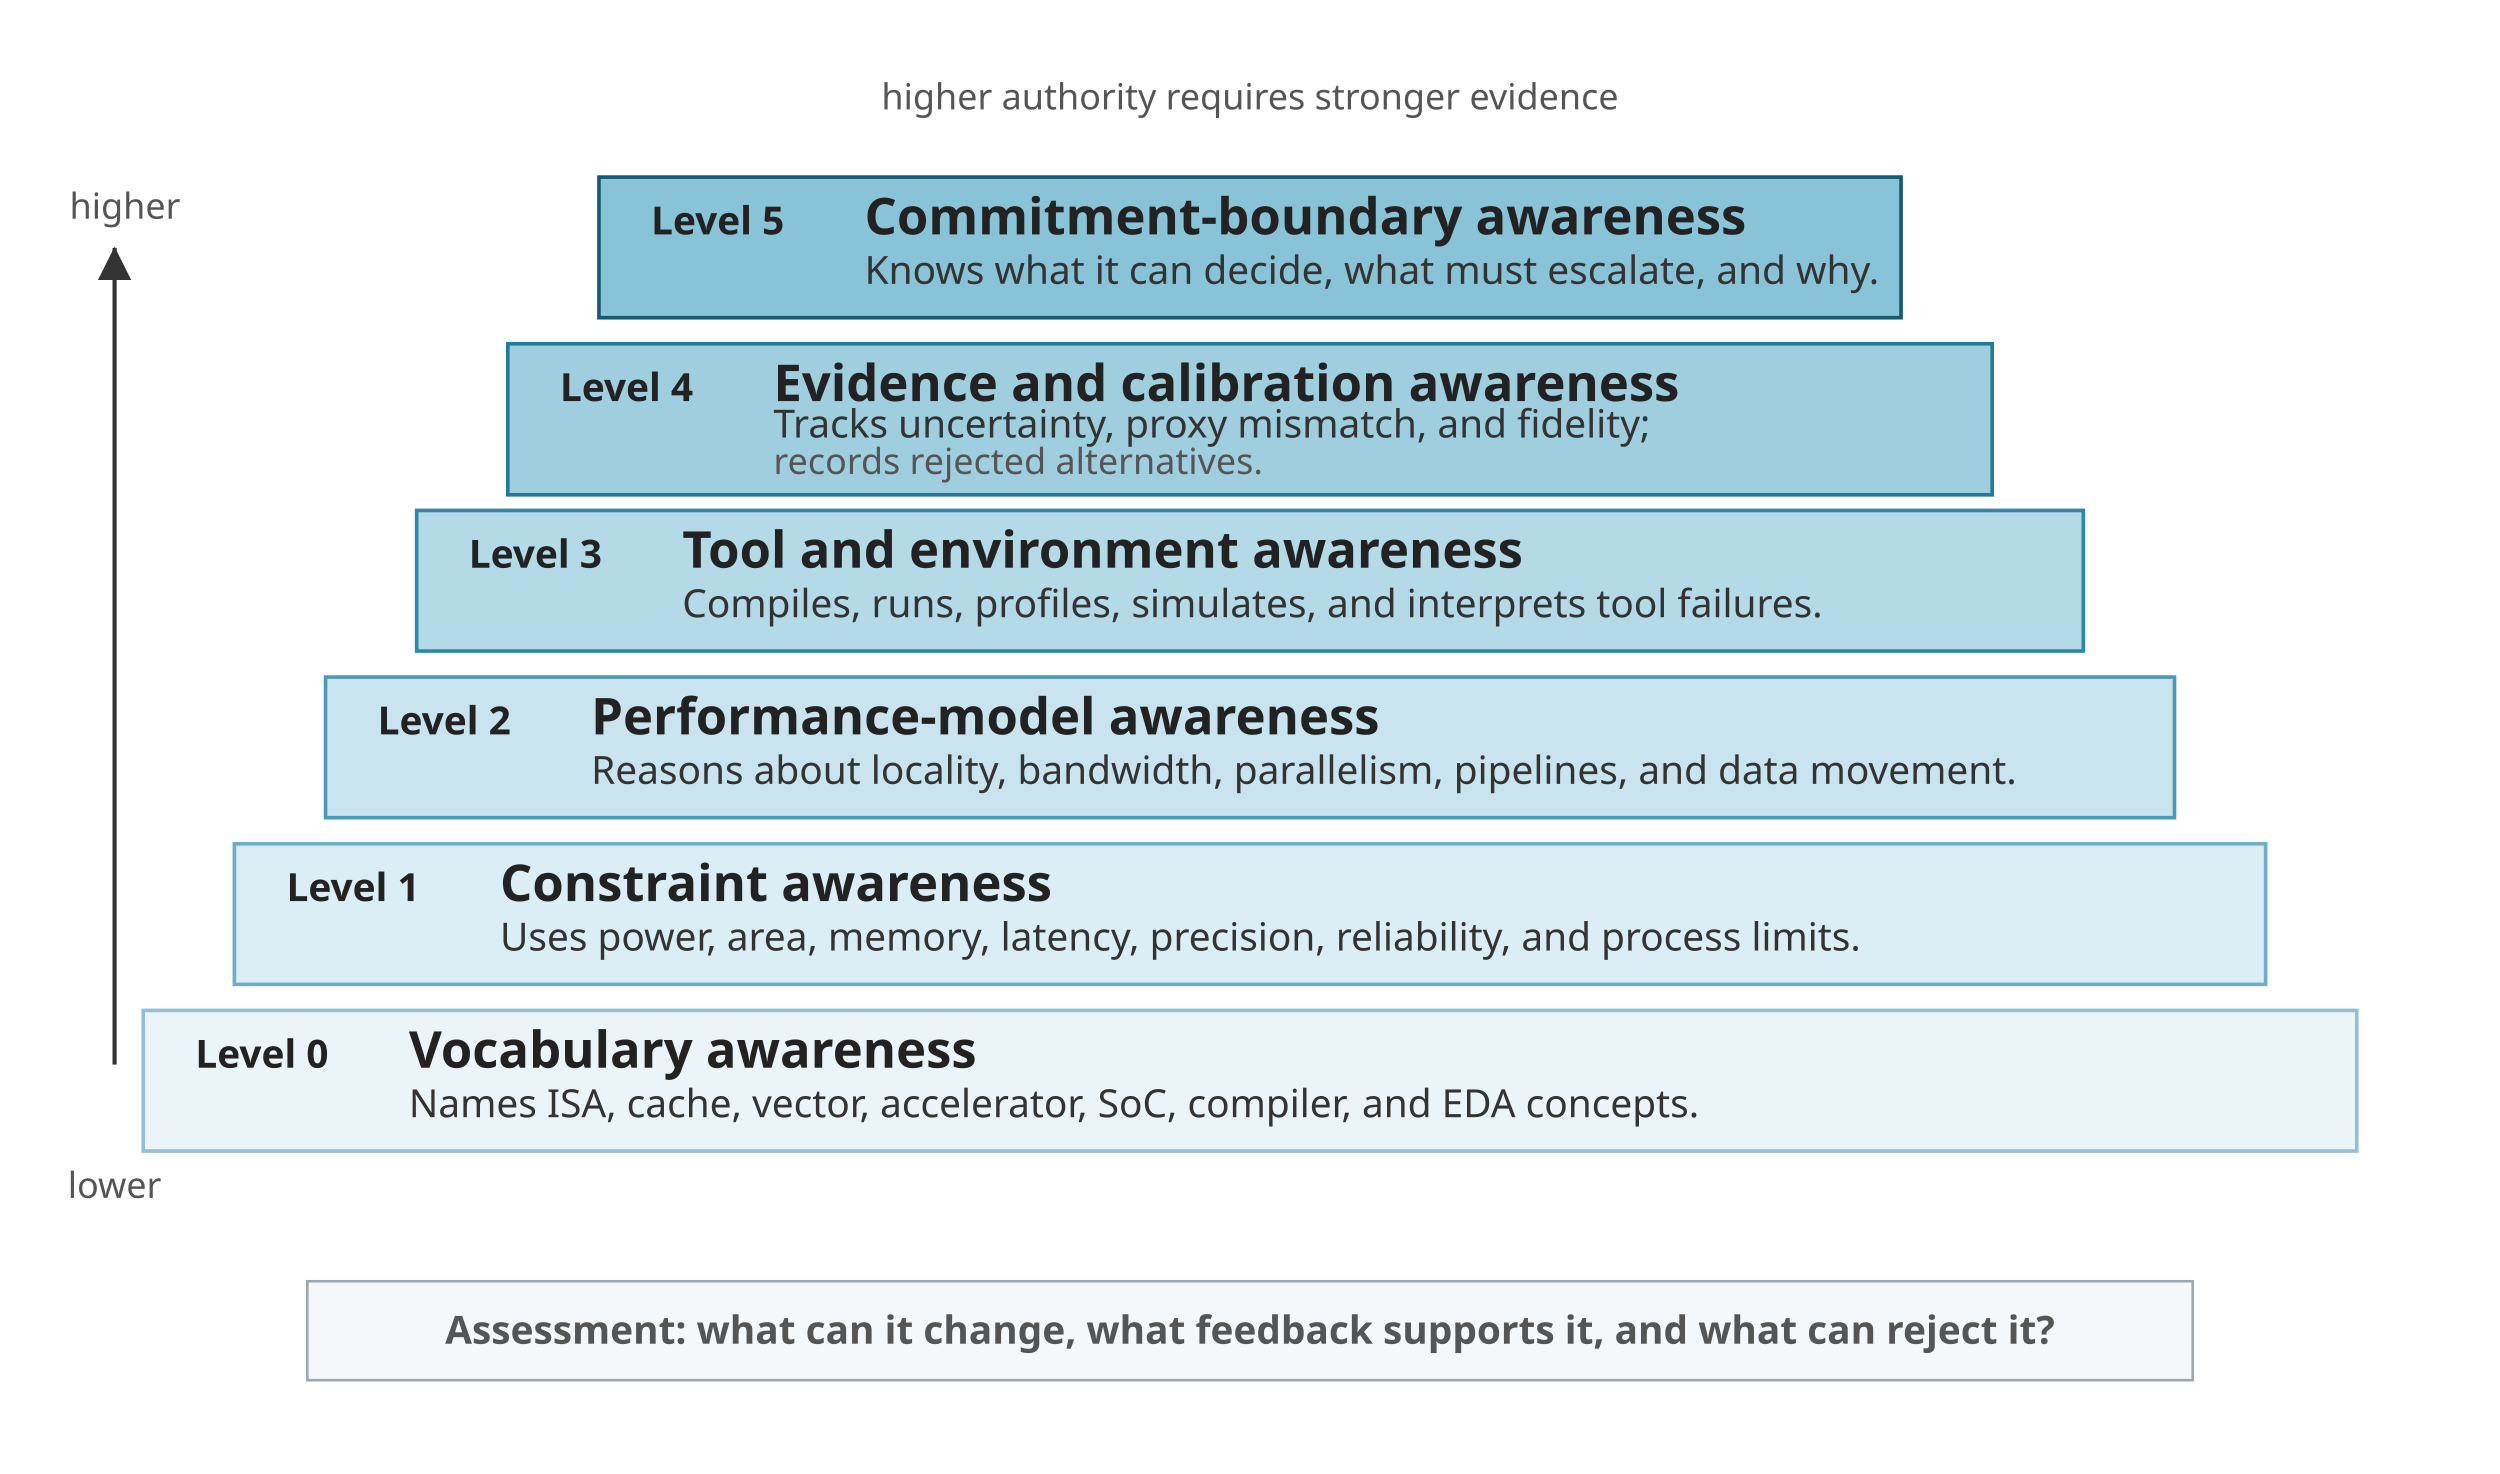
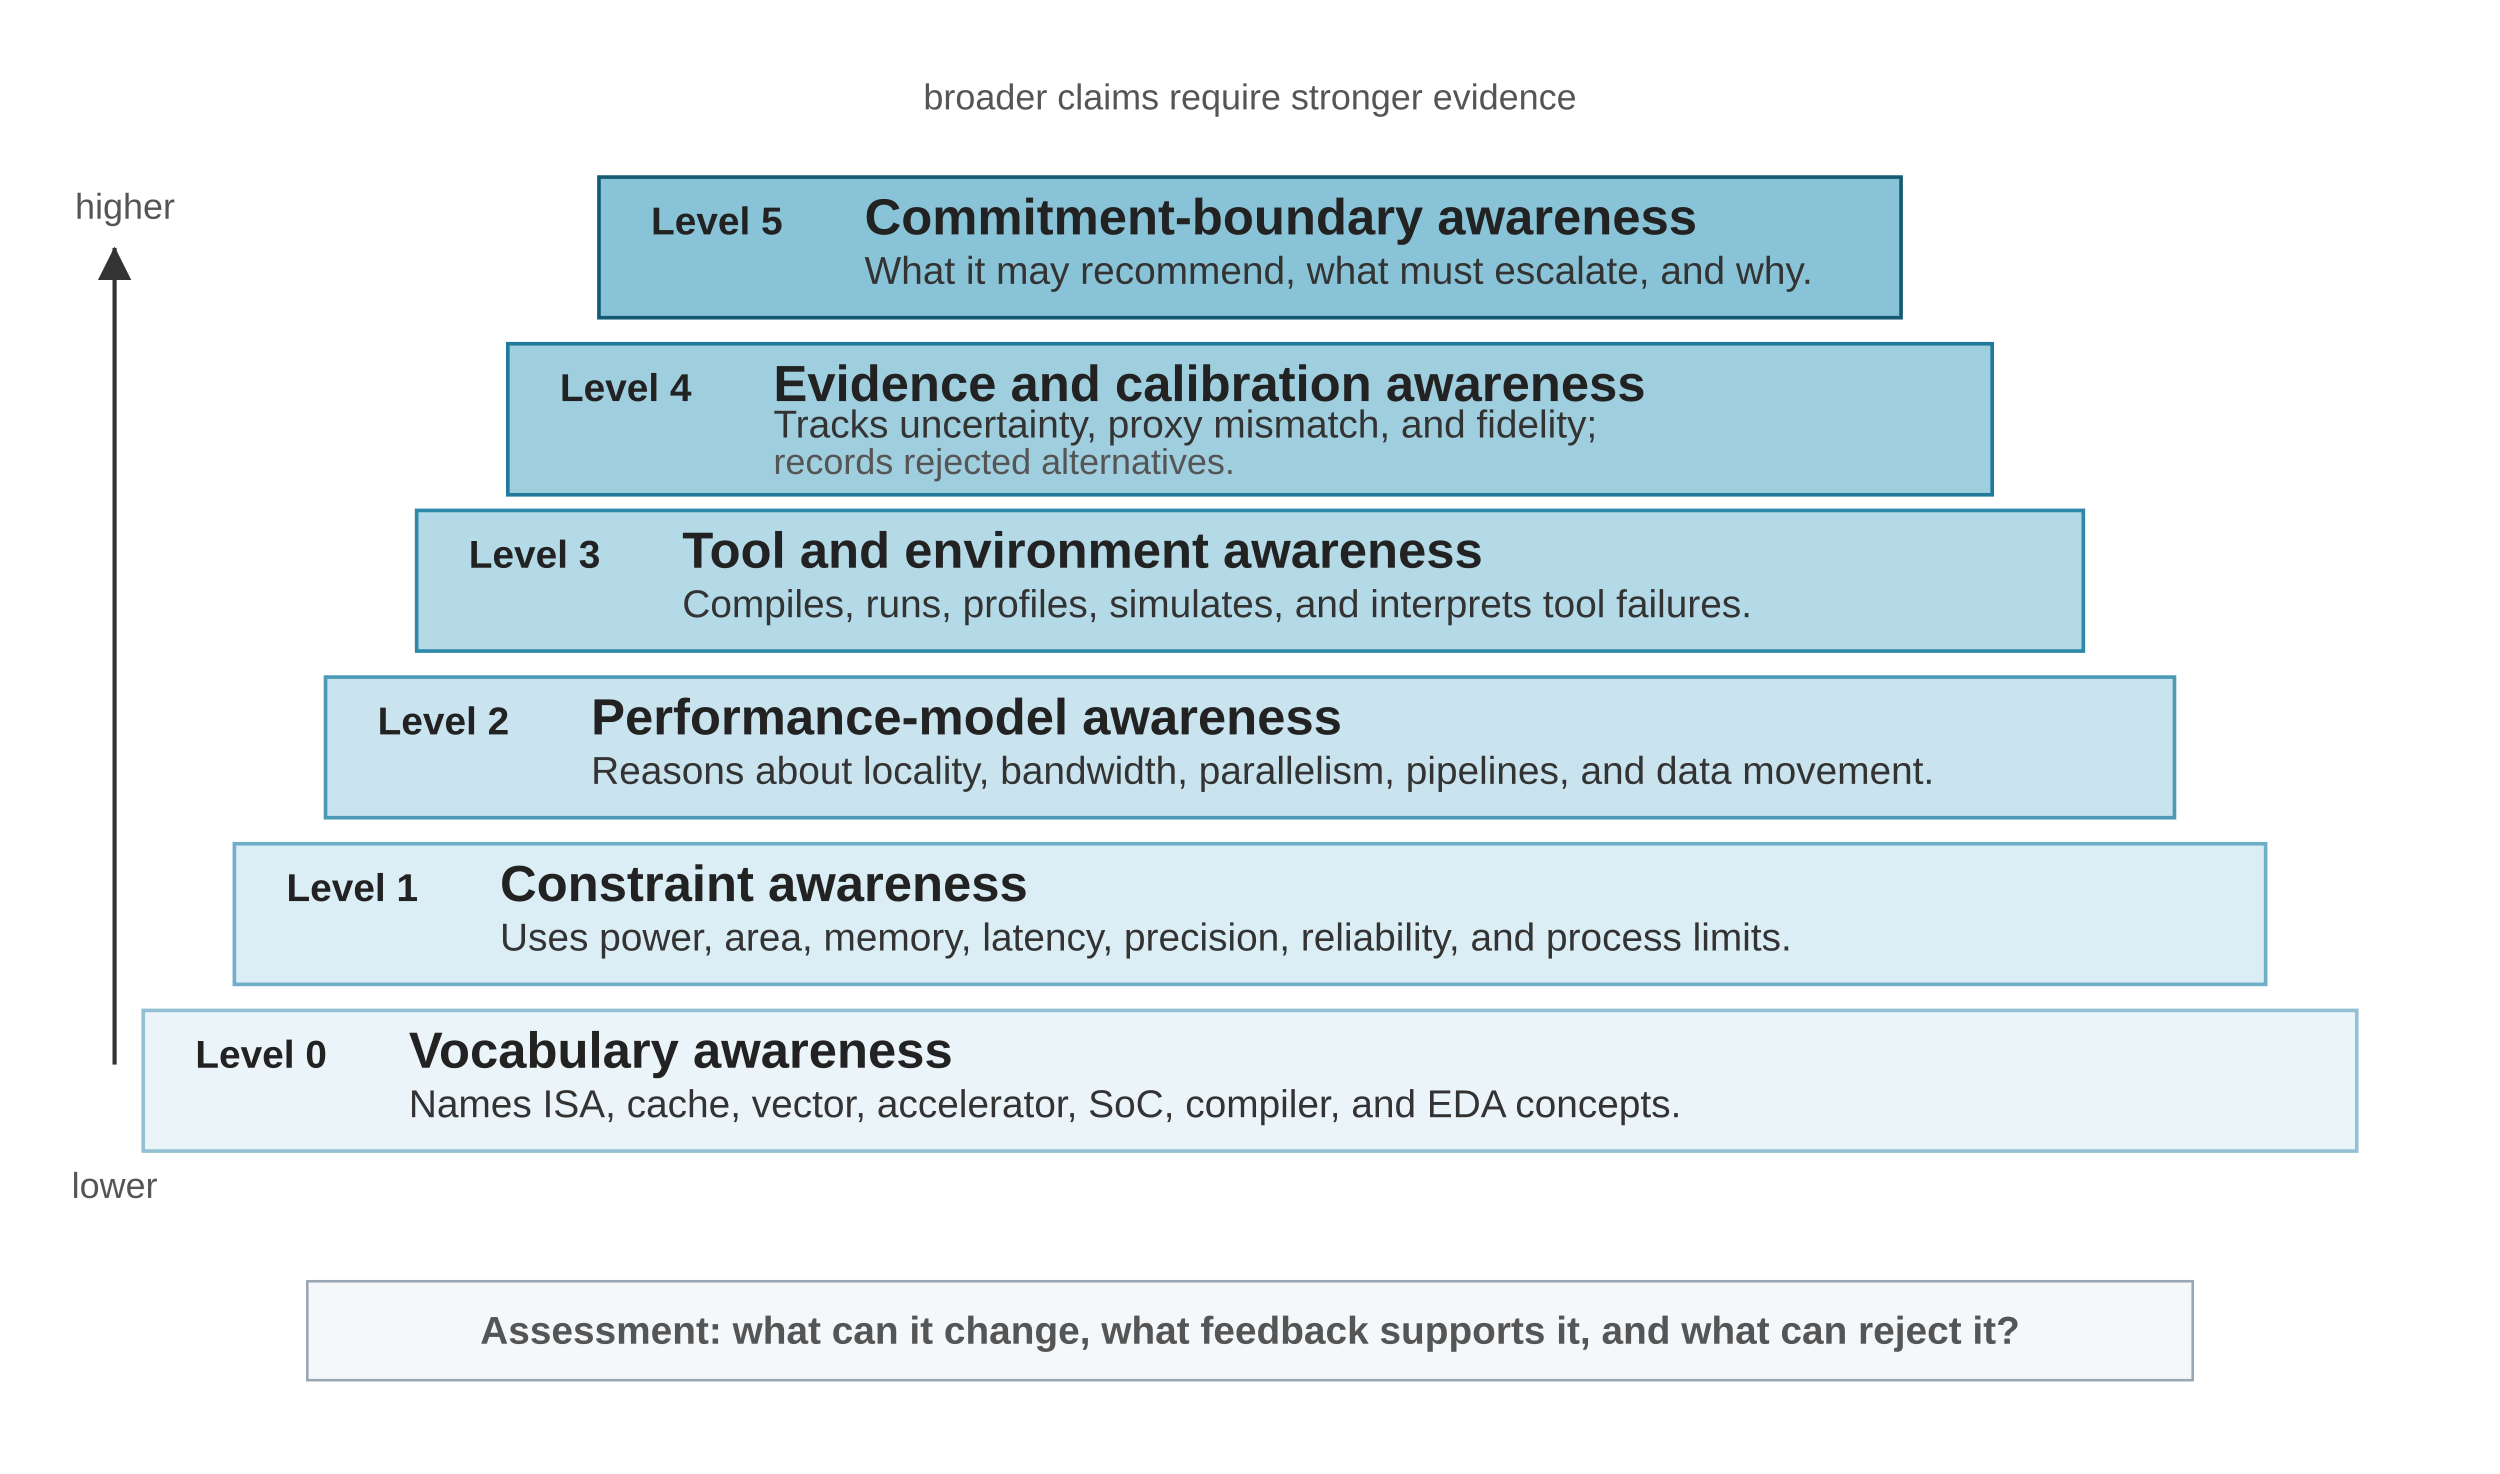
<svg xmlns="http://www.w3.org/2000/svg" viewBox="0 0 960 566" role="img">
  <defs>
    <marker id="arrow" viewBox="0 0 10 10" refX="9" refY="5" markerWidth="8" markerHeight="8" orient="auto">
      <path d="M 0 0 L 10 5 L 0 10 z" fill="#333333" />
    </marker>
    <style>
-       .font { font-family: sans-serif; }
+       .font { font-family: Arial, Helvetica, sans-serif; }
      .level { stroke-width: 1.4; }
      .num { font-size: 14.9px; font-weight: 700; fill: #222222; }
      .label { font-size: 19.5px; font-weight: 700; fill: #222222; }
      .body { font-size: 14.9px; fill: #333333; }
      .num-dark { font-size: 14.9px; font-weight: 700; fill: #222222; }
      .label-dark { font-size: 19.5px; font-weight: 700; fill: #222222; }
      .body-dark { font-size: 14.9px; fill: #333333; }
      .small-dark { font-size: 13.8px; fill: #555555; }
      .note { font-size: 14.9px; font-weight: 700; fill: #555555; }
      .small { font-size: 13.8px; fill: #555555; }
      .axis { stroke: #333333; stroke-width: 1.6; fill: none; stroke-linecap: square; }
      /* single-hue sequential teal ramp: Level 0 (lowest) light -&gt; Level 5 (highest) deep */
      .l0 { fill: #EBF5F9; stroke: #93C1D3; }
      .l1 { fill: #DBEEF5; stroke: #6EAFC7; }
      .l2 { fill: #C9E4EE; stroke: #4C9AB6; }
      .l3 { fill: #B4D9E7; stroke: #2E88A8; }
      .l4 { fill: #9FCEDF; stroke: #217A9A; }
      .l5 { fill: #89C3D7; stroke: #155A73; }
      .neutral { fill: #F5F8FA; stroke: #9AA8B5; }
    </style>
  </defs>
  <rect width="960" height="566" fill="#FFFFFF" />
  <g class="font" transform="translate(0,-54)">
    <line class="axis" x1="44" y1="462" x2="44" y2="150" marker-end="url(#arrow)" />
    <text class="small" x="44" y="514" text-anchor="middle">lower</text>
    <text class="small" x="48" y="138" text-anchor="middle">higher</text>
-     <text class="small" x="480" y="96" text-anchor="middle">higher authority requires stronger evidence</text>
+     <text class="small" x="480" y="96" text-anchor="middle">broader claims require stronger evidence</text>
    <rect class="level l5" x="230" y="122" width="500" height="54" />
    <text class="num-dark" x="250" y="144">Level 5</text>
    <text class="label-dark" x="332" y="144">Commitment-boundary awareness</text>
-     <text class="body-dark" x="332" y="163">Knows what it can decide, what must escalate, and why.</text>
+     <text class="body-dark" x="332" y="163">What it may recommend, what must escalate, and why.</text>
    <rect class="level l4" x="195" y="186" width="570" height="58" />
    <text class="num-dark" x="215" y="208">Level 4</text>
    <text class="label-dark" x="297" y="208">Evidence and calibration awareness</text>
    <text class="body-dark" x="297" y="222">Tracks uncertainty, proxy mismatch, and fidelity;</text>
    <text class="small-dark" x="297" y="236">records rejected alternatives.</text>
    <rect class="level l3" x="160" y="250" width="640" height="54" />
    <text class="num-dark" x="180" y="272">Level 3</text>
    <text class="label-dark" x="262" y="272">Tool and environment awareness</text>
    <text class="body-dark" x="262" y="291">Compiles, runs, profiles, simulates, and interprets tool failures.</text>
    <rect class="level l2" x="125" y="314" width="710" height="54" />
    <text class="num" x="145" y="336">Level 2</text>
    <text class="label" x="227" y="336">Performance-model awareness</text>
    <text class="body" x="227" y="355">Reasons about locality, bandwidth, parallelism, pipelines, and data movement.</text>
    <rect class="level l1" x="90" y="378" width="780" height="54" />
    <text class="num" x="110" y="400">Level 1</text>
    <text class="label" x="192" y="400">Constraint awareness</text>
    <text class="body" x="192" y="419">Uses power, area, memory, latency, precision, reliability, and process limits.</text>
    <rect class="level l0" x="55" y="442" width="850" height="54" />
    <text class="num" x="75" y="464">Level 0</text>
    <text class="label" x="157" y="464">Vocabulary awareness</text>
    <text class="body" x="157" y="483">Names ISA, cache, vector, accelerator, SoC, compiler, and EDA concepts.</text>
    <rect class="neutral" x="118" y="546" width="724" height="38" />
    <text class="note" x="480" y="570" text-anchor="middle">Assessment: what can it change, what feedback supports it, and what can reject it?</text>
  </g>
</svg>
